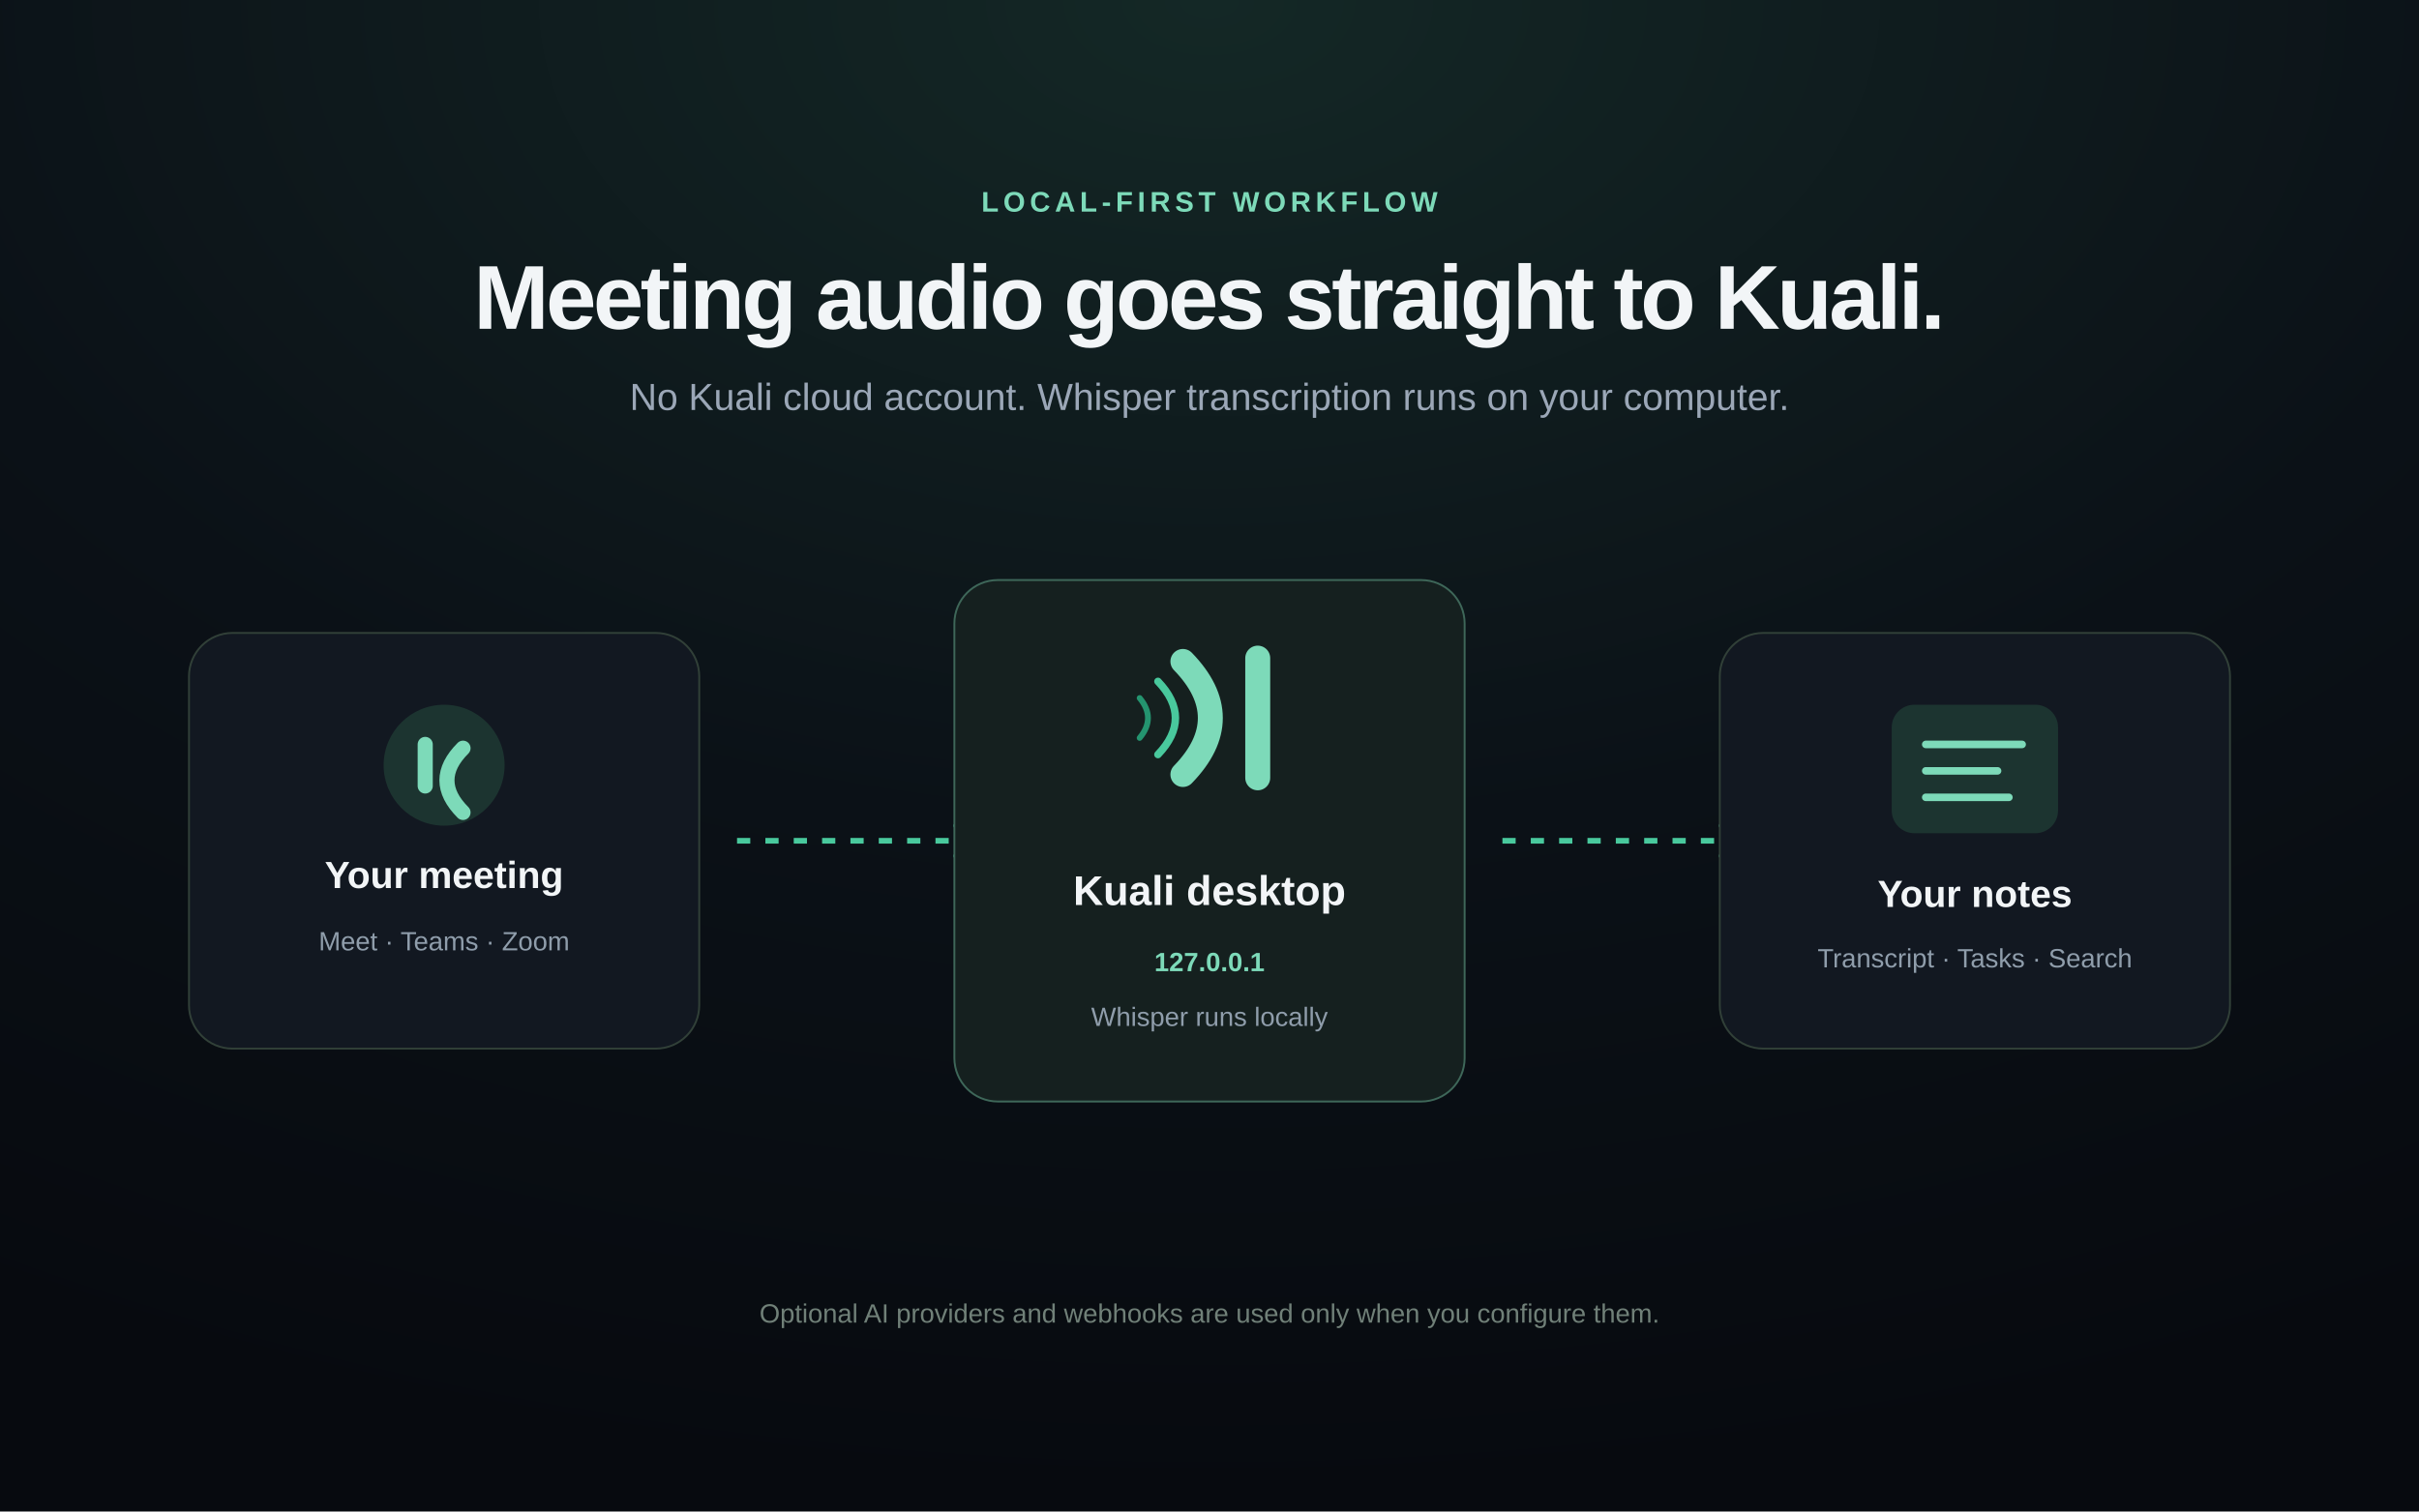
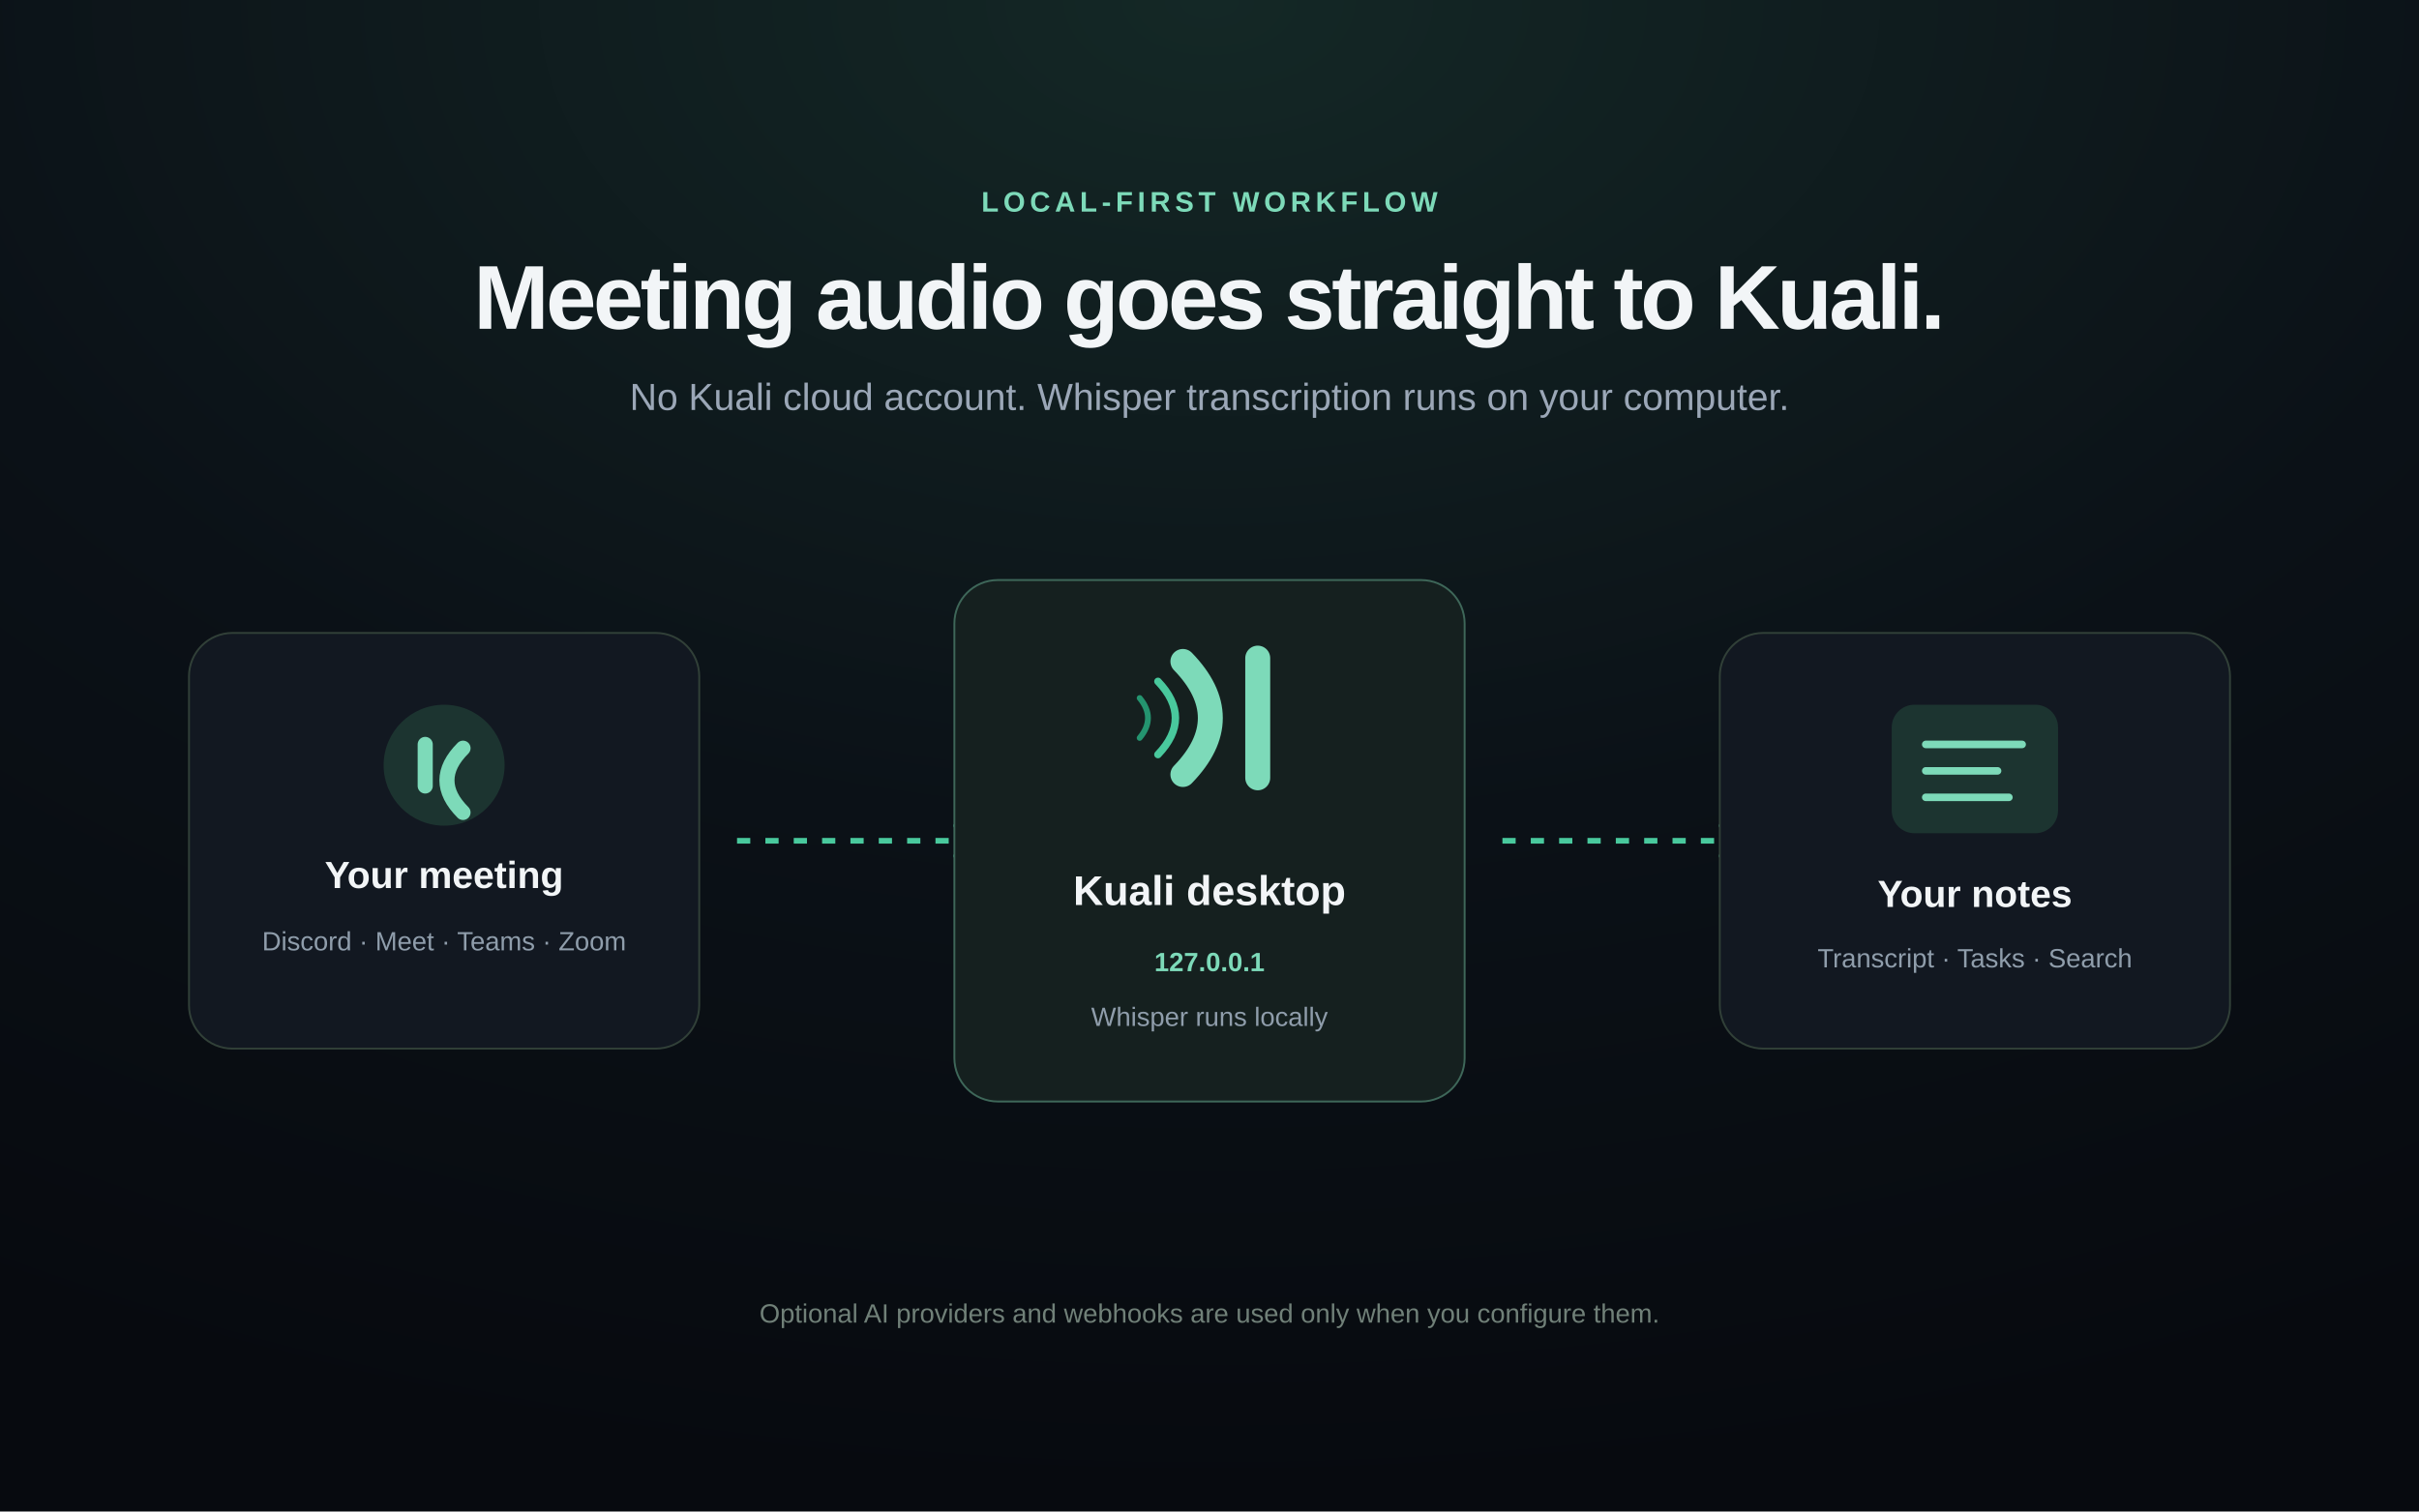
<svg xmlns="http://www.w3.org/2000/svg" width="1280" height="800" viewBox="0 0 1280 800">
  <defs>
    <radialGradient id="bg" cx="50%" cy="0" r="100%">
      <stop stop-color="#142826" />
      <stop offset=".55" stop-color="#0b1117" />
      <stop offset="1" stop-color="#070a0f" />
    </radialGradient>
  </defs>
  <rect width="1280" height="800" fill="url(#bg)" />
  <text x="640" y="112" text-anchor="middle" fill="#7ddab9" font-family="Arial" font-size="15" font-weight="750" letter-spacing="2.4">LOCAL-FIRST WORKFLOW</text>
  <text x="640" y="174" text-anchor="middle" fill="#f2f5f7" font-family="Arial" font-size="48" font-weight="760" letter-spacing="-1.7">Meeting audio goes straight to Kuali.</text>
  <text x="640" y="217" text-anchor="middle" fill="#9ba7b7" font-family="Arial" font-size="20">No Kuali cloud account. Whisper transcription runs on your computer.</text>
  <g font-family="Arial">
    <g transform="translate(100 335)">
      <rect width="270" height="220" rx="23" fill="#121821" stroke="#314038" />
      <circle cx="135" cy="70" r="32" fill="#1c3430" />
      <path d="M125 59v22m20-20q-17 17 0 34" fill="none" stroke="#7ddab9" stroke-linecap="round" stroke-width="8" />
      <text x="135" y="135" text-anchor="middle" fill="#f2f5f7" font-size="20" font-weight="720">Your meeting</text>
-       <text x="135" y="168" text-anchor="middle" fill="#8f9dab" font-size="14">Meet · Teams · Zoom</text>
+       <text x="135" y="168" text-anchor="middle" fill="#8f9dab" font-size="14">Discord · Meet · Teams · Zoom</text>
    </g>
    <path d="M390 445h125" stroke="#49c99d" stroke-width="3" stroke-dasharray="7 8" />
    <path d="m506 437 12 8-12 8" fill="none" stroke="#49c99d" stroke-width="3" stroke-linecap="round" stroke-linejoin="round" />
    <g transform="translate(505 307)">
      <rect width="270" height="276" rx="23" fill="#15201f" stroke="#3e6759" />
      <g transform="translate(91 29) scale(.44)">
        <g transform="translate(200 0) scale(-1 1)">
          <path d="M42 28v144m90-140q-66 68 0 136" fill="none" stroke="#7ddab9" stroke-linecap="round" stroke-width="30" />
          <path d="M162 56q-42 44 0 88" fill="none" stroke="#49c99d" stroke-linecap="round" stroke-width="9" />
          <path d="M184 76q-20 24 0 48" fill="none" stroke="#24946f" stroke-linecap="round" stroke-width="7" />
        </g>
      </g>
      <text x="135" y="172" text-anchor="middle" fill="#f2f5f7" font-size="22" font-weight="760">Kuali desktop</text>
      <text x="135" y="207" text-anchor="middle" fill="#7ddab9" font-size="14" font-weight="650">127.0.0.1</text>
      <text x="135" y="236" text-anchor="middle" fill="#8f9dab" font-size="14">Whisper runs locally</text>
    </g>
    <path d="M795 445h125" stroke="#49c99d" stroke-width="3" stroke-dasharray="7 8" />
    <path d="m911 437 12 8-12 8" fill="none" stroke="#49c99d" stroke-width="3" stroke-linecap="round" stroke-linejoin="round" />
    <g transform="translate(910 335)">
      <rect width="270" height="220" rx="23" fill="#121821" stroke="#314038" />
      <rect x="91" y="38" width="88" height="68" rx="12" fill="#1c3430" />
      <path d="M109 59h51M109 73h38M109 87h44" stroke="#7ddab9" stroke-width="4" stroke-linecap="round" />
      <text x="135" y="145" text-anchor="middle" fill="#f2f5f7" font-size="20" font-weight="720">Your notes</text>
      <text x="135" y="177" text-anchor="middle" fill="#8f9dab" font-size="14">Transcript · Tasks · Search</text>
    </g>
  </g>
  <text x="640" y="700" text-anchor="middle" fill="#708078" font-family="Arial" font-size="14">Optional AI providers and webhooks are used only when you configure them.</text>
</svg>
